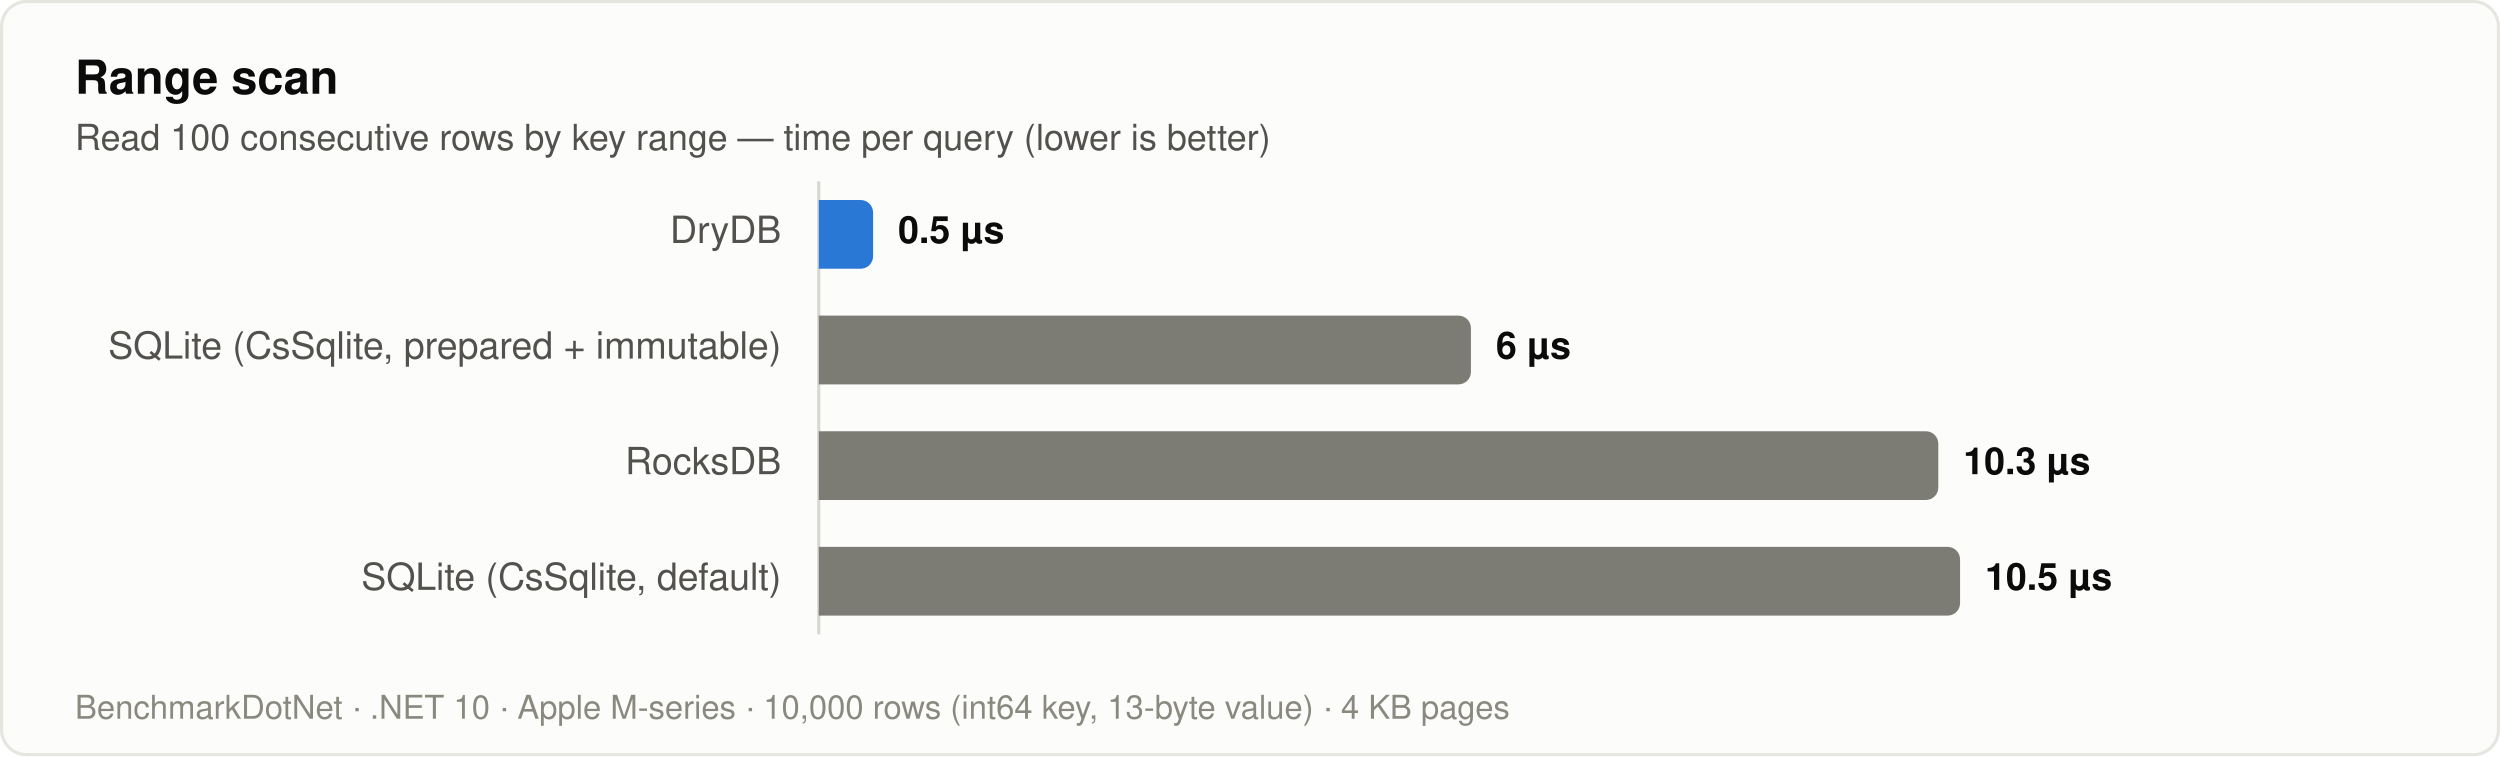
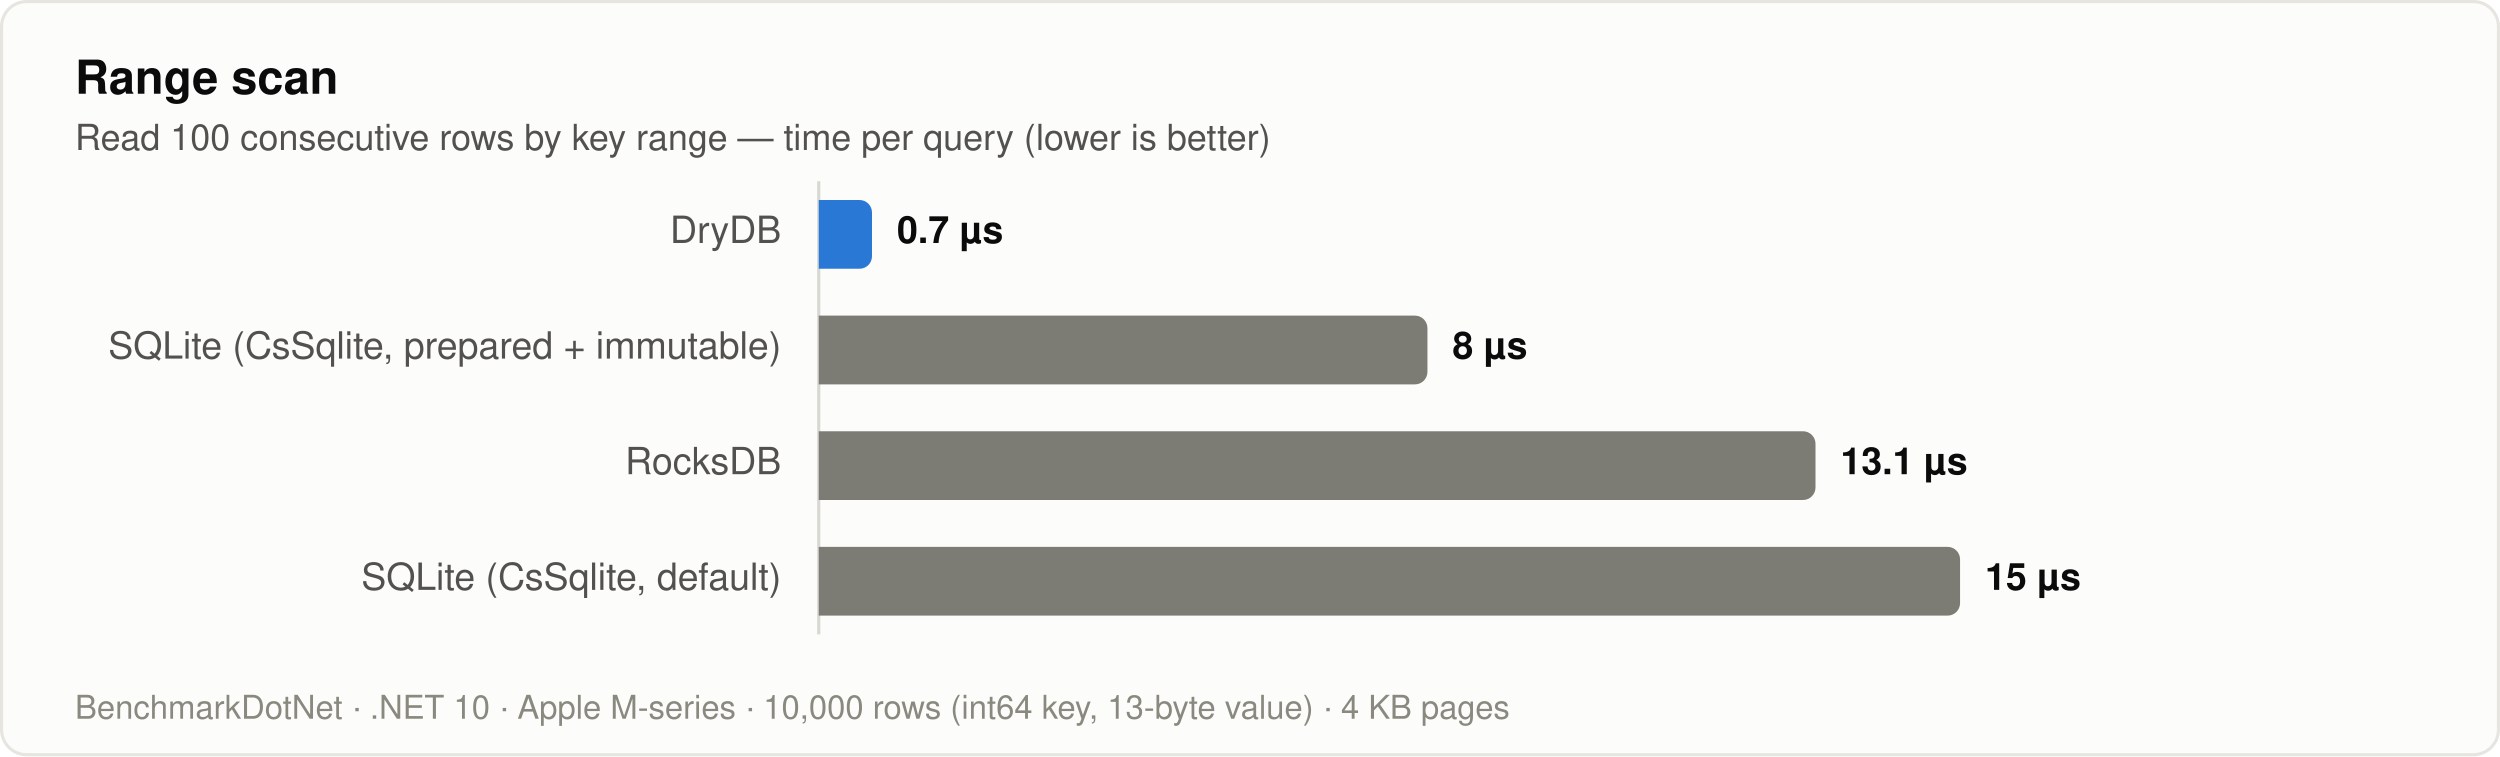
<svg xmlns="http://www.w3.org/2000/svg" viewBox="0 0 800 242" width="800" height="242" role="img" aria-label="Range scan benchmark">
  <rect x="0.5" y="0.5" width="799" height="241" rx="8" fill="#fcfcfb" stroke="#e6e5e0" />
  <g font-family="ui-sans-serif, -apple-system, 'Segoe UI', Helvetica, Arial, sans-serif">
    <text x="24" y="30" font-size="15" font-weight="600" fill="#0b0b0b">Range scan</text>
    <text x="24" y="48" font-size="11.5" fill="#52514e">Read 100 consecutive rows by key range — time per query (lower is better)</text>
    <line x1="262" y1="58" x2="262" y2="203" stroke="#d8d7d2" stroke-width="1" />
    <text x="250" y="75" text-anchor="end" dominant-baseline="central" font-size="12" fill="#52514e">DryDB</text>
-     <path d="M262 64 h13.39 a4 4 0 0 1 4 4 v14 a4 4 0 0 1 -4 4 h-13.39 Z" fill="#2a78d6" />
-     <text x="287.391" y="75" dominant-baseline="central" font-size="12" font-weight="600" fill="#0b0b0b">0.5 µs</text>
+     <path d="M262 64 h13.04 a4 4 0 0 1 4 4 v14 a4 4 0 0 1 -4 4 h-13.04 Z" fill="#2a78d6" />
+     <text x="287.043" y="75" dominant-baseline="central" font-size="12" font-weight="600" fill="#0b0b0b">0.7 µs</text>
    <text x="250" y="112" text-anchor="end" dominant-baseline="central" font-size="12" fill="#52514e">SQLite (CsSqlite, prepared + immutable)</text>
-     <path d="M262 101 h204.70 a4 4 0 0 1 4 4 v14 a4 4 0 0 1 -4 4 h-204.7 Z" fill="#7c7b74" />
-     <text x="478.696" y="112" dominant-baseline="central" font-size="12" font-weight="600" fill="#0b0b0b">6 µs</text>
+     <path d="M262 101 h190.78 a4 4 0 0 1 4 4 v14 a4 4 0 0 1 -4 4 h-190.78 Z" fill="#7c7b74" />
+     <text x="464.783" y="112" dominant-baseline="central" font-size="12" font-weight="600" fill="#0b0b0b">8 µs</text>
    <text x="250" y="149" text-anchor="end" dominant-baseline="central" font-size="12" fill="#52514e">RocksDB</text>
-     <path d="M262 138 h354.26 a4 4 0 0 1 4 4 v14 a4 4 0 0 1 -4 4 h-354.26 Z" fill="#7c7b74" />
-     <text x="628.261" y="149" dominant-baseline="central" font-size="12" font-weight="600" fill="#0b0b0b">10.3 µs</text>
+     <path d="M262 138 h314.96 a4 4 0 0 1 4 4 v14 a4 4 0 0 1 -4 4 h-314.96 Z" fill="#7c7b74" />
+     <text x="588.957" y="149" dominant-baseline="central" font-size="12" font-weight="600" fill="#0b0b0b">13.1 µs</text>
    <text x="250" y="186" text-anchor="end" dominant-baseline="central" font-size="12" fill="#52514e">SQLite (CsSqlite, default)</text>
    <path d="M262 175 h361.22 a4 4 0 0 1 4 4 v14 a4 4 0 0 1 -4 4 h-361.22 Z" fill="#7c7b74" />
-     <text x="635.217" y="186" dominant-baseline="central" font-size="12" font-weight="600" fill="#0b0b0b">10.5 µs</text>
+     <text x="635.217" y="186" dominant-baseline="central" font-size="12" font-weight="600" fill="#0b0b0b">15 µs</text>
    <text x="24" y="230" font-size="10.5" fill="#8a897f">BenchmarkDotNet · .NET 10 · Apple M-series · 10,000 rows (int64 key, 13-byte value) · 4 KB pages</text>
  </g>
</svg>
